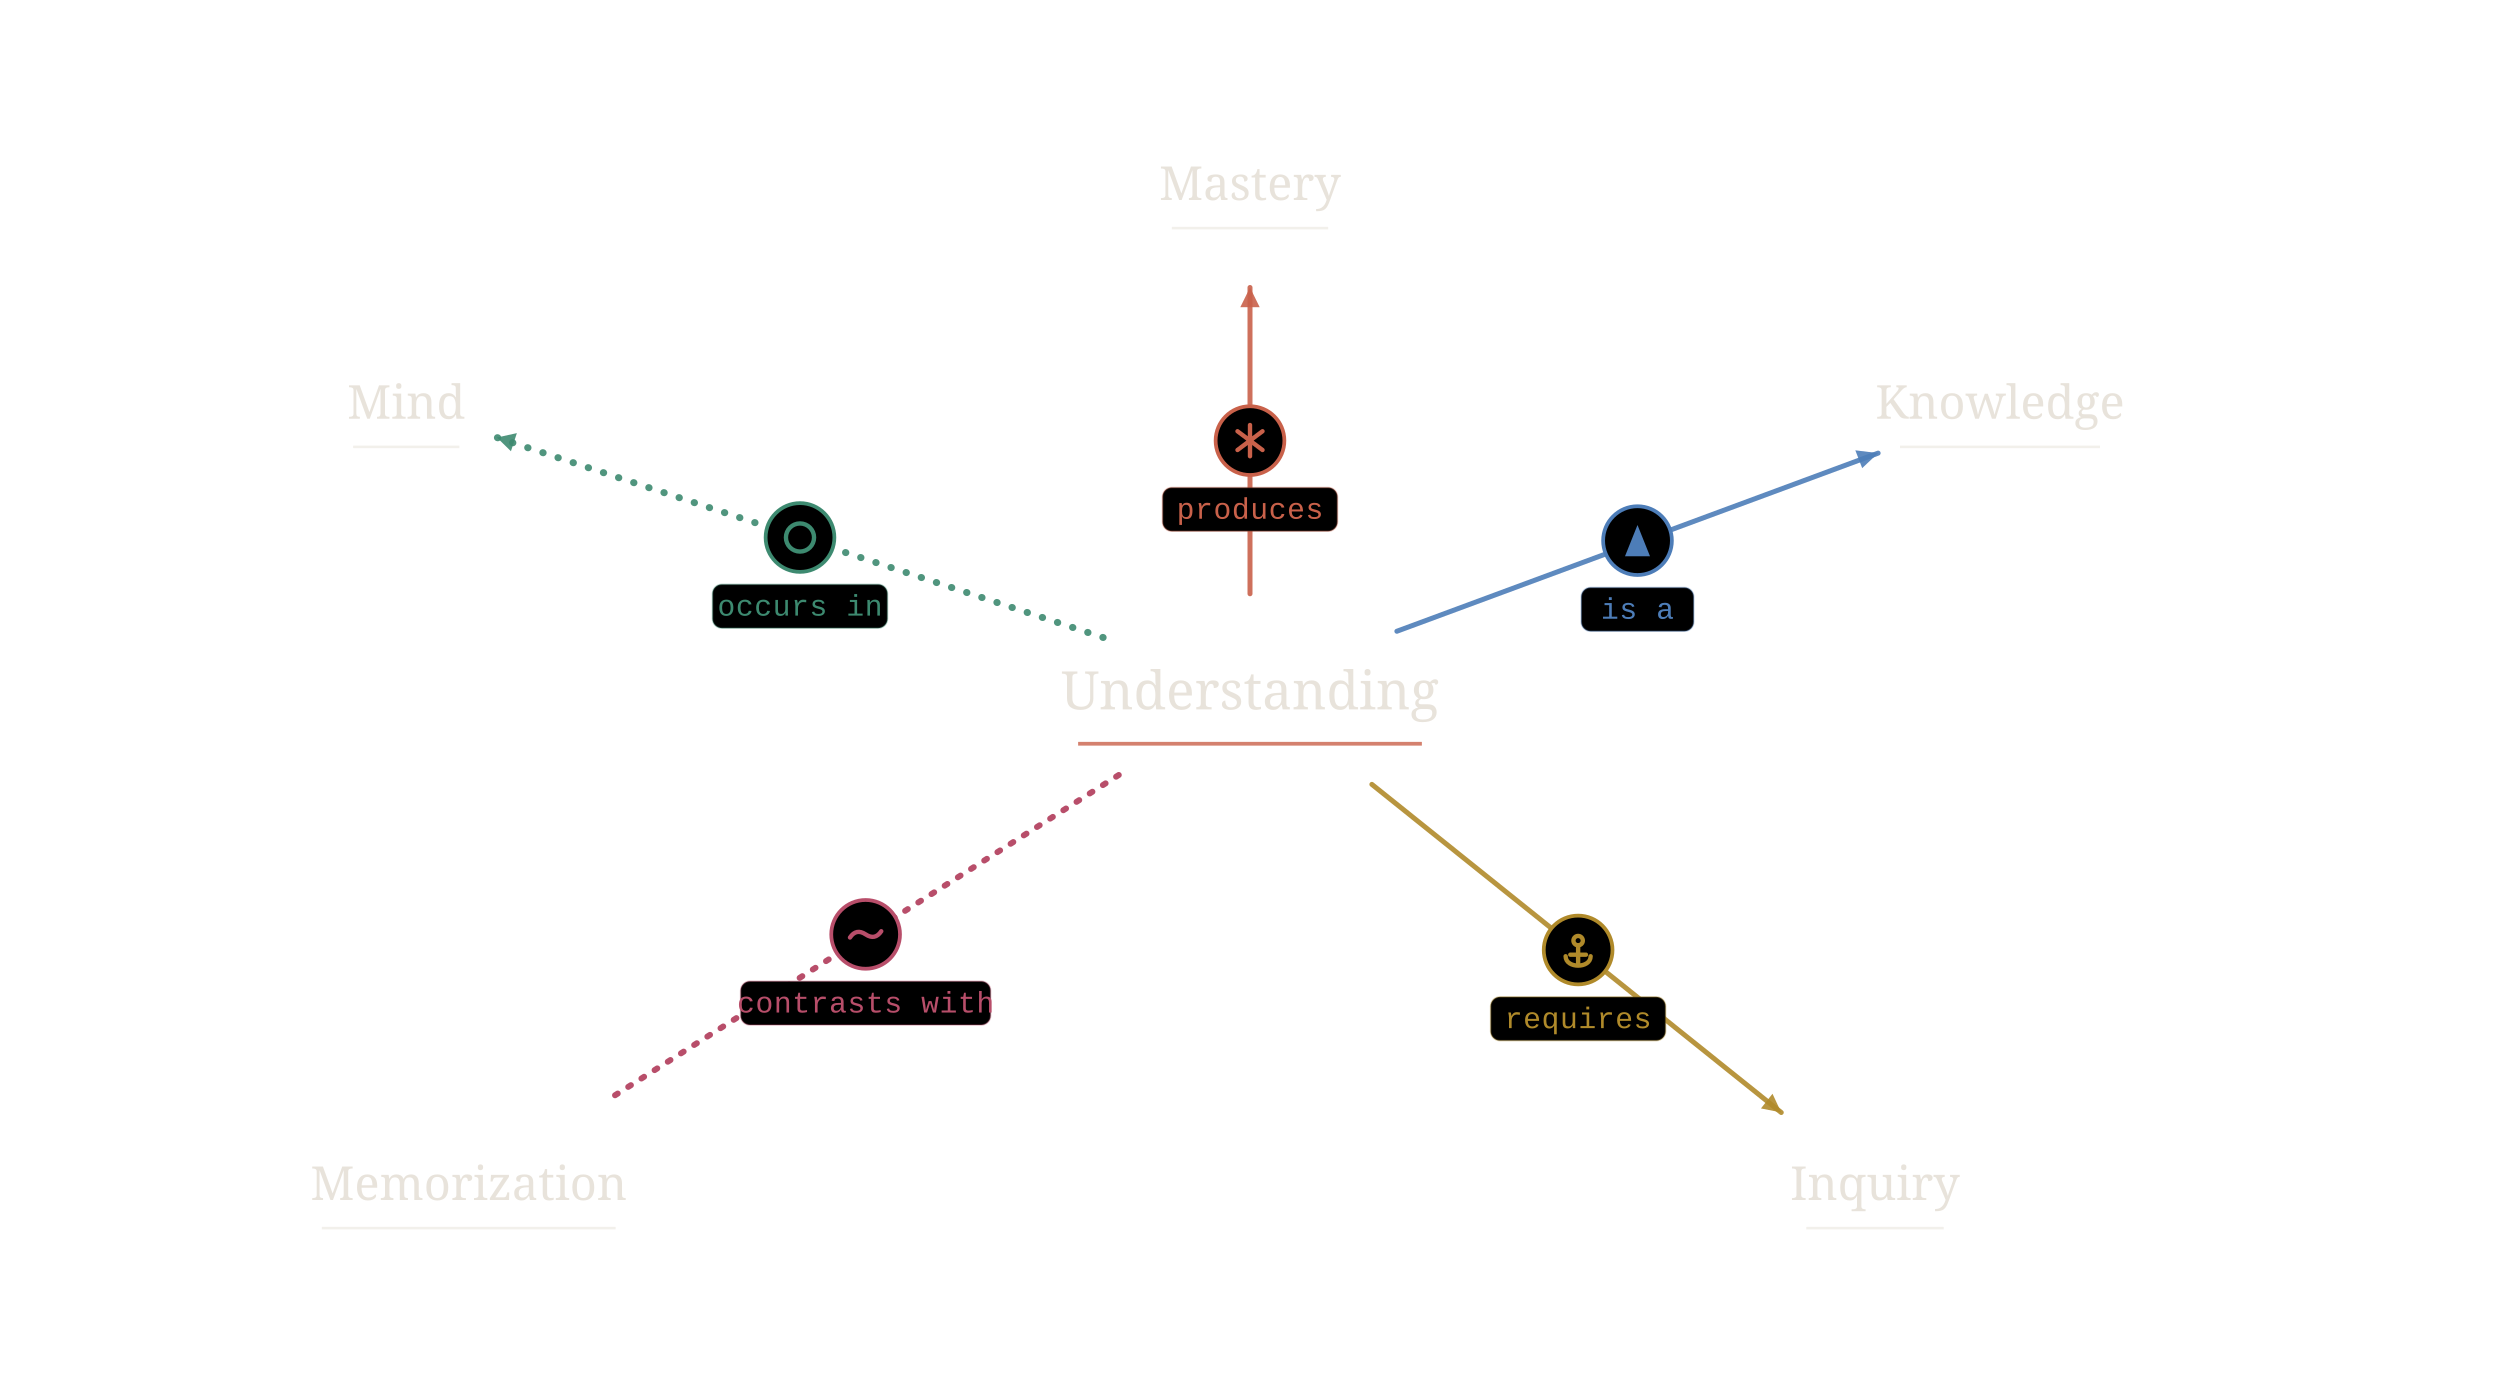
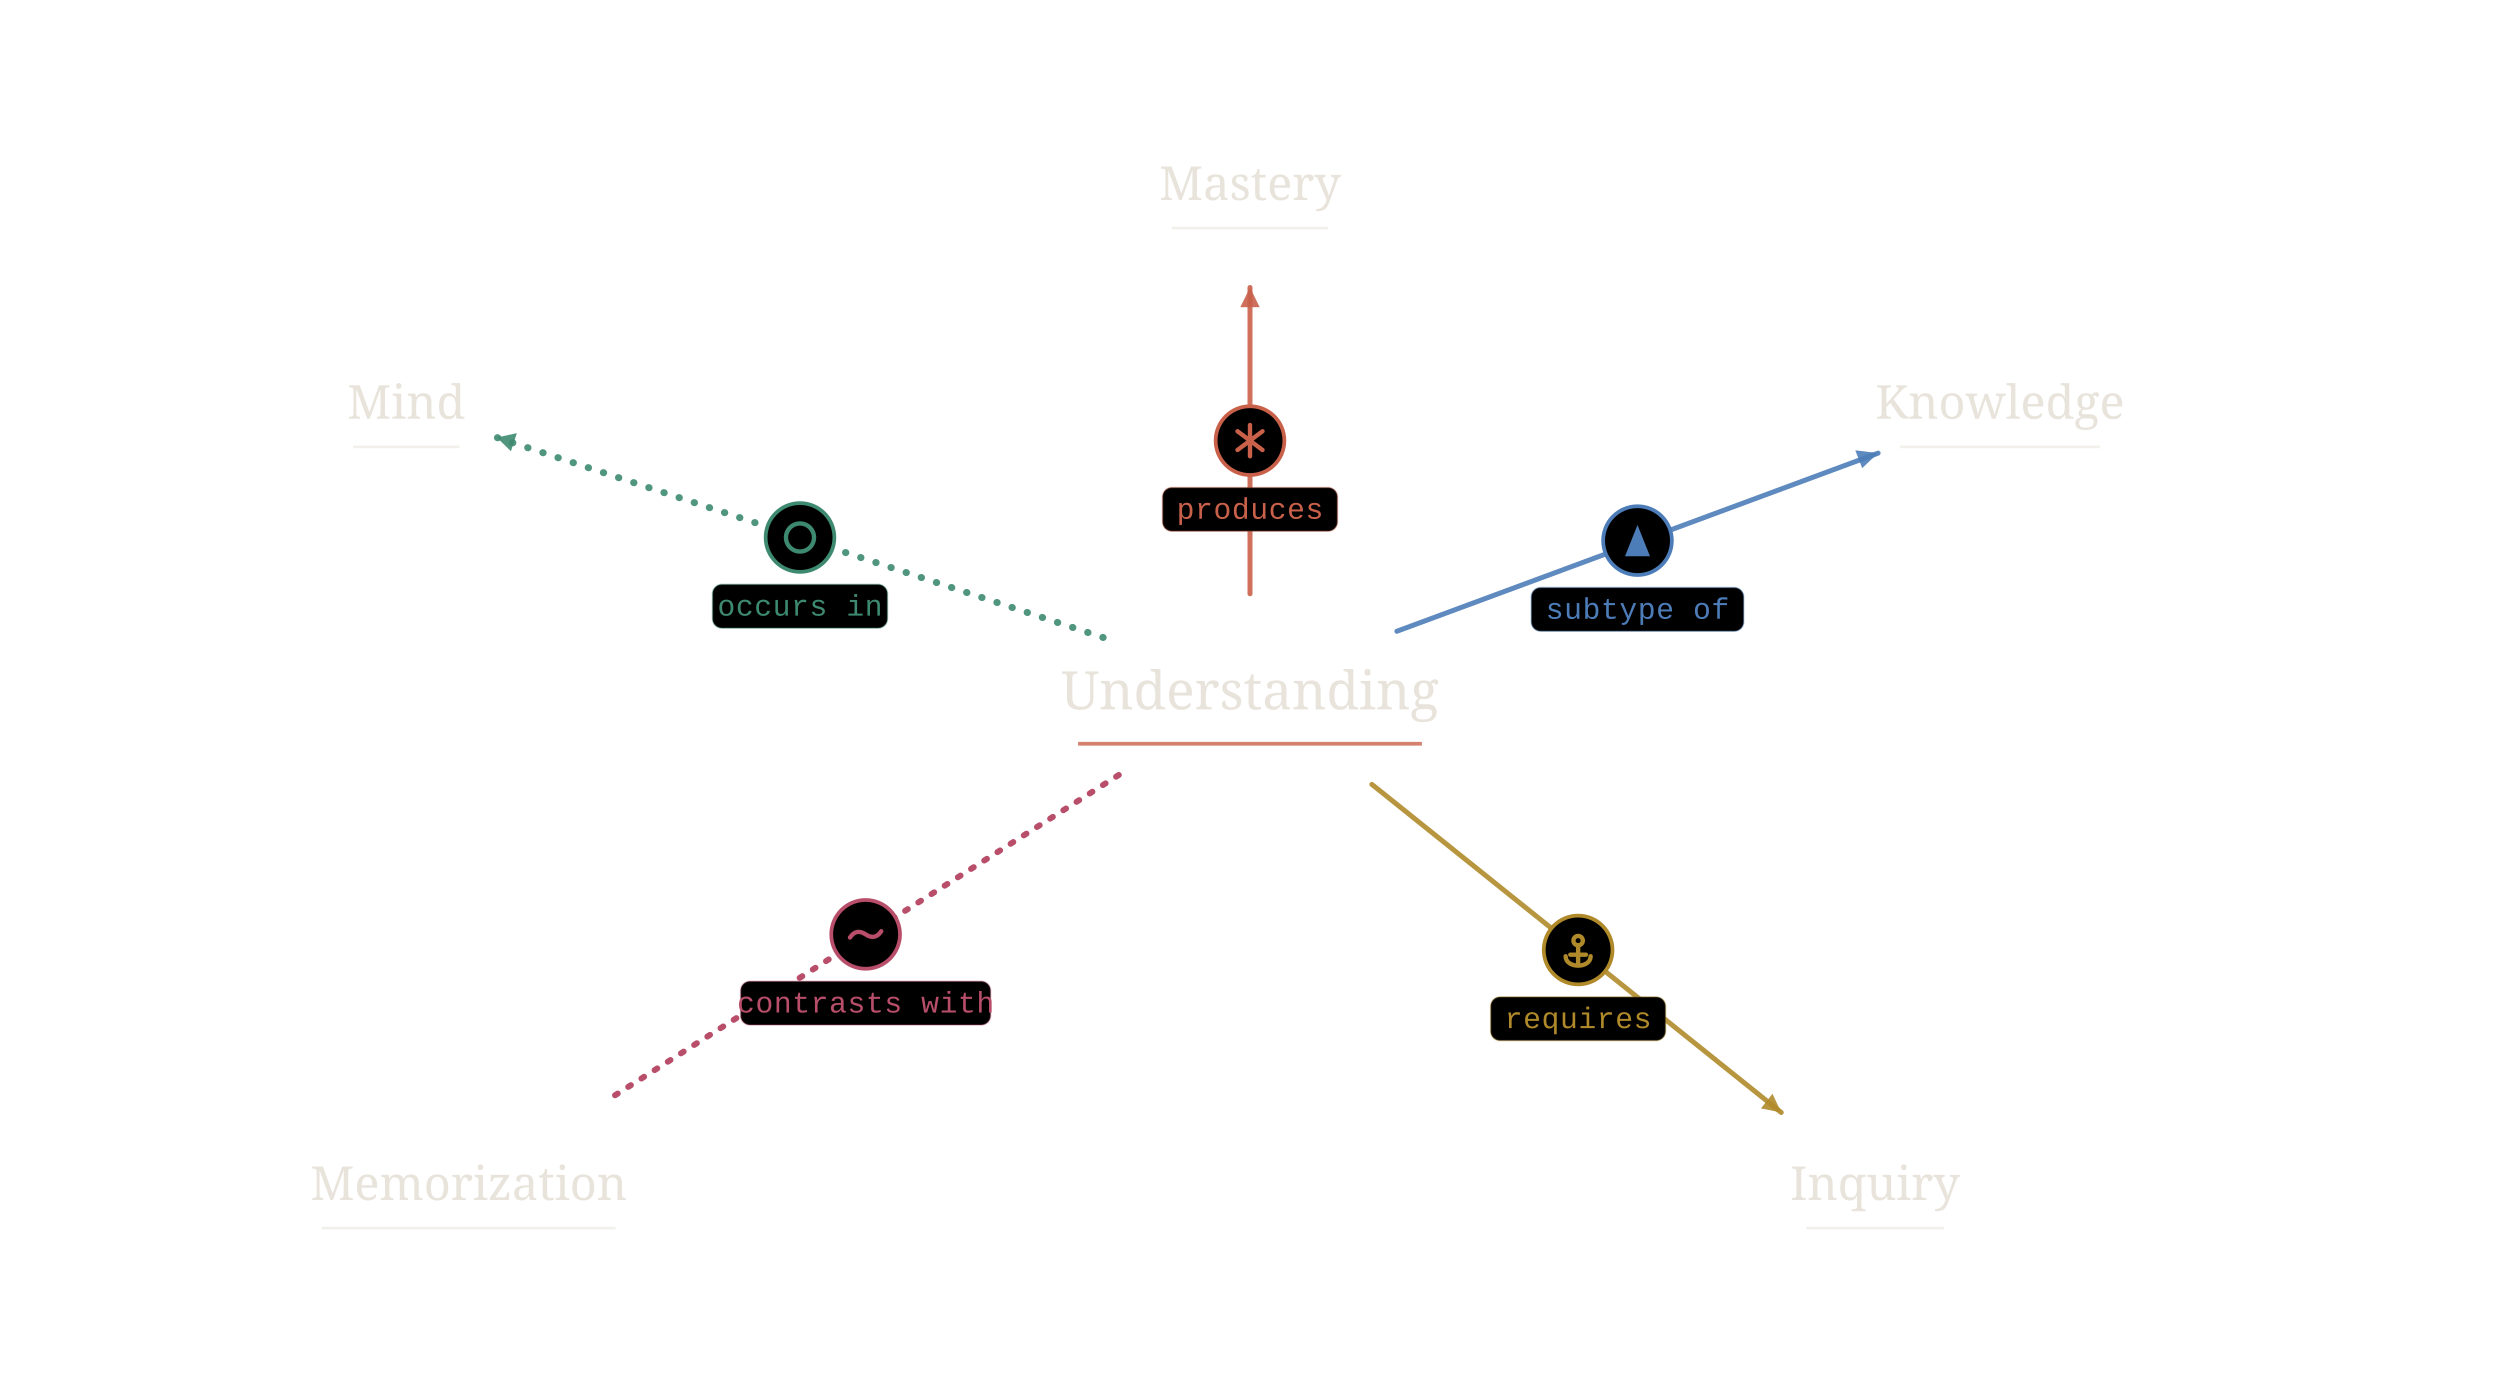
<svg xmlns="http://www.w3.org/2000/svg" viewBox="0 0 800 440" role="img" aria-label="Concept graph: Understanding and its relations">
  <style>
    .nt  { font-family: Georgia, serif; font-weight: 500; font-size: 17px; fill: #e8e3db; text-anchor: middle; }
    .nts { font-family: Georgia, serif; font-weight: 500; font-size: 15px; fill: #e8e3db; text-anchor: middle; }
    .nu  { stroke: #e8e3db; stroke-width: 0.8; opacity: 0.55; fill: none; }
    .nuh { stroke: #c9614a; stroke-width: 1.2; opacity: 0.8;  fill: none; }
    .el  { font-family: Menlo, "Courier New", monospace; font-size: 9.5px; font-weight: 500; letter-spacing: 0.02em; text-anchor: middle; }
  </style>
  <line x1="400" y1="190" x2="400" y2="92" stroke="#c9614a" stroke-width="1.6" stroke-linecap="round" opacity="0.9" />
  <polygon points="400,92 403.1,98.3 396.9,98.3" fill="#c9614a" opacity="0.9" />
  <line x1="447" y1="202" x2="601" y2="145" stroke="#4d7db8" stroke-width="1.6" stroke-linecap="round" opacity="0.9" />
  <polygon points="601,145 595.9,149.8 593.7,144.1" fill="#4d7db8" opacity="0.9" />
  <line x1="439" y1="251" x2="570" y2="356" stroke="#b08a2a" stroke-width="1.6" stroke-linecap="round" opacity="0.9" />
  <polygon points="570,356 563.5,354.7 567.2,350.0" fill="#b08a2a" opacity="0.9" />
  <line x1="358" y1="248" x2="196" y2="351" stroke="#b84e6a" stroke-width="1.92" stroke-linecap="round" stroke-dasharray="1 4" />
  <line x1="353" y1="204" x2="159" y2="140" stroke="#3d8a70" stroke-width="2.24" stroke-linecap="round" stroke-dasharray="0.1 5" opacity="0.9" />
  <polygon points="159,140 165.4,138.6 163.5,144.4" fill="#3d8a70" opacity="0.9" />
  <circle cx="400" cy="141" r="11" fill="#000000" stroke="#c9614a" stroke-width="1.2" />
  <g transform="translate(393,134)" stroke="#c9614a" stroke-width="1.4" stroke-linecap="round" stroke-linejoin="round" fill="none">
    <path d="M7 2v10M3 4l8 6M3 10l8-6" />
  </g>
  <rect x="372" y="156" width="56" height="14" rx="3" fill="#000000" stroke="rgba(201,97,74,0.35)" stroke-width="0.5" />
  <text class="el" fill="#c9614a" x="400" y="166">produces</text>
  <circle cx="524" cy="173" r="11" fill="#000000" stroke="#4d7db8" stroke-width="1.2" />
  <polygon points="524,168 528,178 520,178" fill="#4d7db8" />
-   <rect x="506" y="188" width="36" height="14" rx="3" fill="#000000" stroke="rgba(77,125,184,0.35)" stroke-width="0.5" />
-   <text class="el" fill="#4d7db8" x="524" y="198">is a</text>
+   <rect x="490" y="188" width="68" height="14" rx="3" fill="#000000" stroke="rgba(77,125,184,0.35)" stroke-width="0.5" />
+   <text class="el" fill="#4d7db8" x="524" y="198">subtype of</text>
  <circle cx="505" cy="304" r="11" fill="#000000" stroke="#b08a2a" stroke-width="1.2" />
  <g transform="translate(498,297)" stroke="#b08a2a" stroke-width="1.4" stroke-linecap="round" stroke-linejoin="round" fill="none">
    <circle cx="7" cy="4" r="1.5" />
    <path d="M7 5.5v6.5M3 9c0 2 2 3 4 3s4-1 4-3M4.5 8.5h5" />
  </g>
  <rect x="477" y="319" width="56" height="14" rx="3" fill="#000000" stroke="rgba(176,138,42,0.35)" stroke-width="0.5" />
  <text class="el" fill="#b08a2a" x="505" y="329">requires</text>
  <circle cx="277" cy="299" r="11" fill="#000000" stroke="#b84e6a" stroke-width="1.2" />
  <g transform="translate(270,292)" stroke="#b84e6a" stroke-width="1.4" stroke-linecap="round" stroke-linejoin="round" fill="none">
    <path d="M2 8 Q4 5 7 7 T12 6" />
  </g>
  <rect x="237" y="314" width="80" height="14" rx="3" fill="#000000" stroke="rgba(184,78,106,0.35)" stroke-width="0.5" />
  <text class="el" fill="#b84e6a" x="277" y="324">contrasts with</text>
  <circle cx="256" cy="172" r="11" fill="#000000" stroke="#3d8a70" stroke-width="1.2" />
  <g transform="translate(249,165)" stroke="#3d8a70" stroke-width="1.4" stroke-linecap="round" stroke-linejoin="round" fill="none">
    <circle cx="7" cy="7" r="4.5" />
  </g>
  <rect x="228" y="187" width="56" height="14" rx="3" fill="#000000" stroke="rgba(61,138,112,0.35)" stroke-width="0.5" />
  <text class="el" fill="#3d8a70" x="256" y="197">occurs in</text>
  <text class="nts" x="400" y="64">Mastery</text>
  <line class="nu" x1="375" y1="73" x2="425" y2="73" />
  <text class="nts" x="640" y="134">Knowledge</text>
  <line class="nu" x1="608" y1="143" x2="672" y2="143" />
  <text class="nts" x="600" y="384">Inquiry</text>
  <line class="nu" x1="578" y1="393" x2="622" y2="393" />
  <text class="nts" x="150" y="384">Memorization</text>
  <line class="nu" x1="103" y1="393" x2="197" y2="393" />
  <text class="nts" x="130" y="134">Mind</text>
  <line class="nu" x1="113" y1="143" x2="147" y2="143" />
  <text class="nt" x="400" y="227">Understanding</text>
  <line class="nuh" x1="345" y1="238" x2="455" y2="238" />
</svg>
